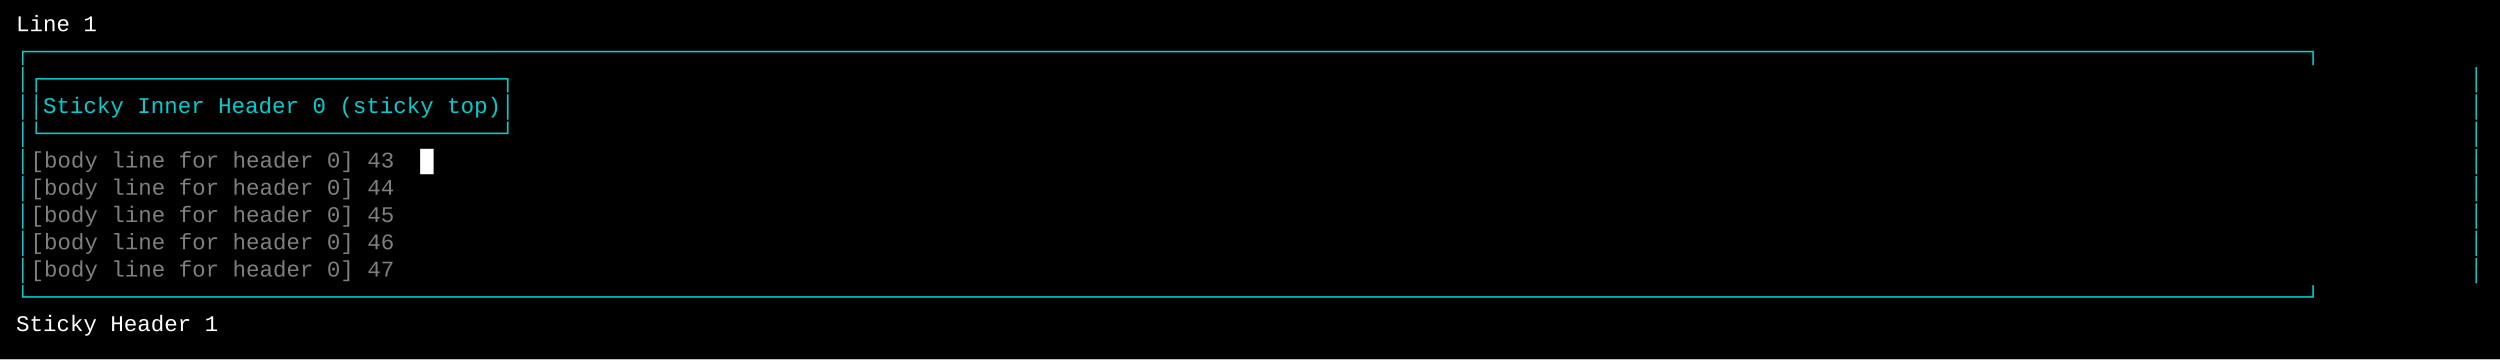
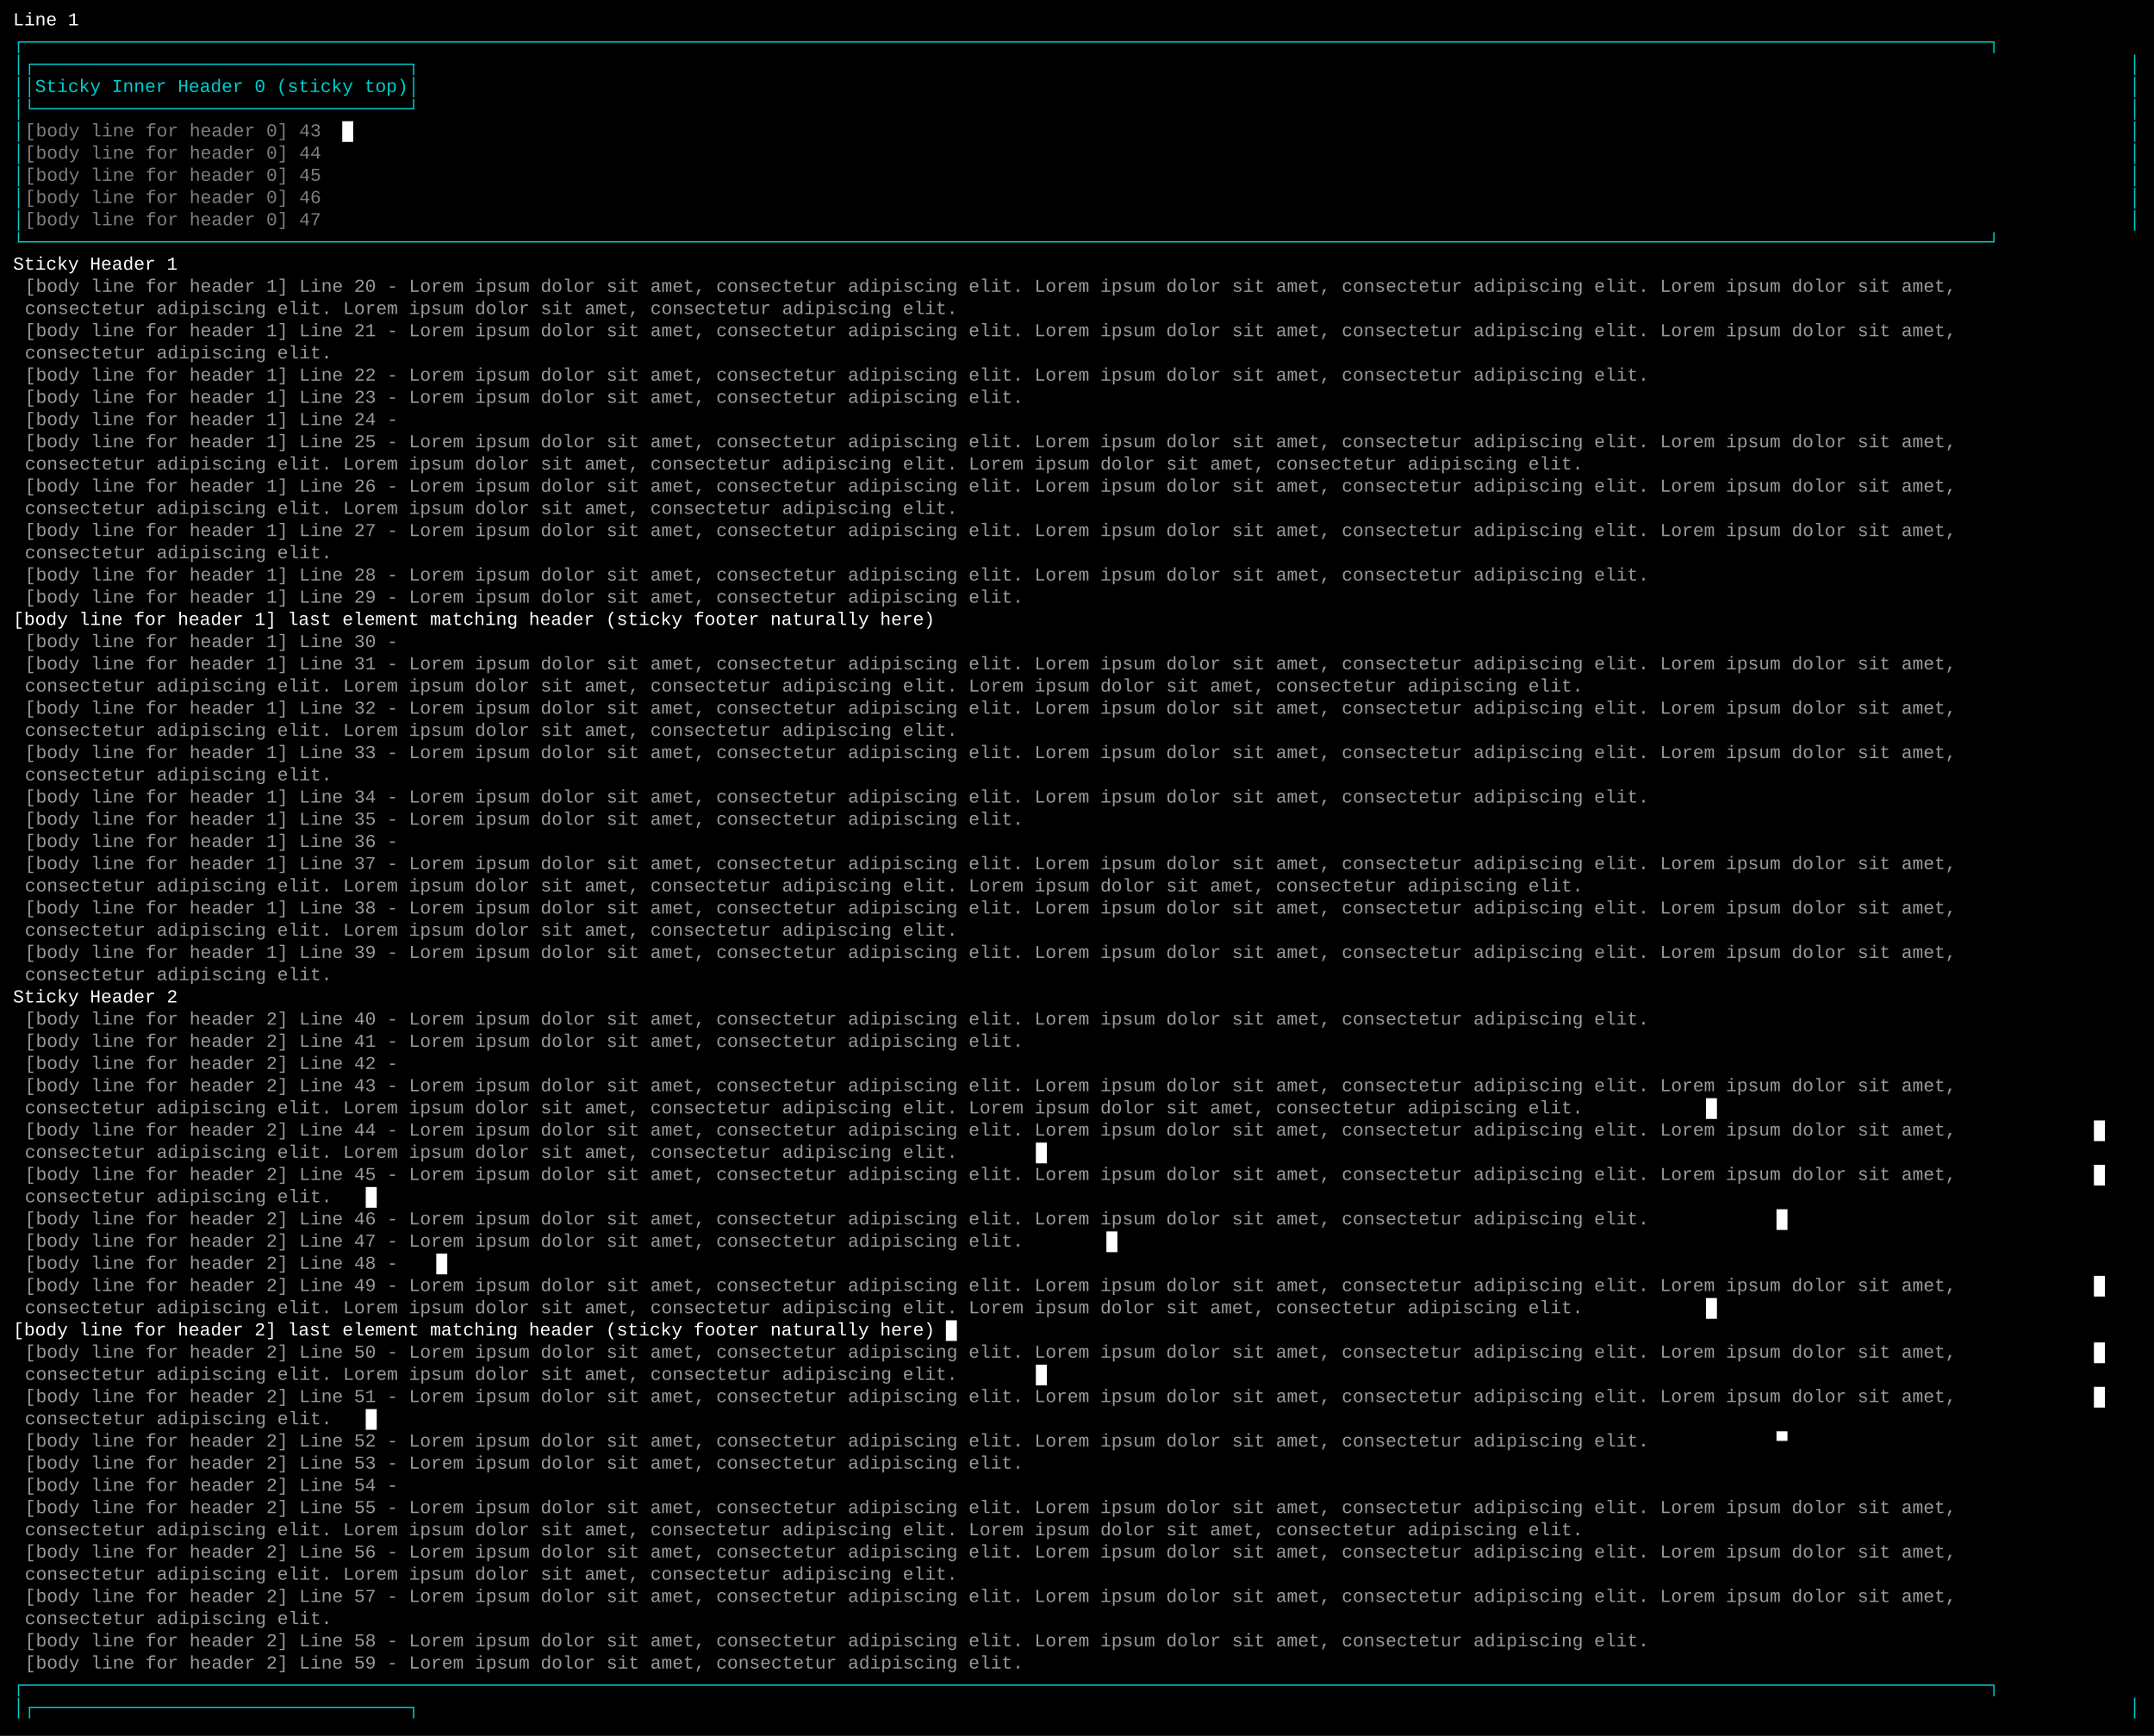
- <svg xmlns="http://www.w3.org/2000/svg" width="1559" height="224" viewBox="0 0 1559 224">
+ <svg xmlns="http://www.w3.org/2000/svg" width="1649" height="1329" viewBox="0 0 1649 1329">
  <style>
    text { font-family: Consolas, "Courier New", monospace; font-size: 14px; dominant-baseline: text-before-edge; white-space: pre; }
  </style>
-   <rect width="1559" height="224" fill="#000000" />
+   <rect width="1649" height="1329" fill="#000000" />
  <g transform="translate(10, 10)">
-     <text x="0" y="2" fill="#ffffff" textLength="1539" lengthAdjust="spacingAndGlyphs">Line 1                                                                                                                                                                     </text>
-     <text x="0" y="19" fill="#00cdcd" textLength="1539" lengthAdjust="spacingAndGlyphs">┌─────────────────────────────────────────────────────────────────────────────────────────────────────────────────────────────────────────────────────────────────────────┐</text>
+     <text x="0" y="2" fill="#ffffff" textLength="1629" lengthAdjust="spacingAndGlyphs">Line 1                                                                                                                                                                               </text>
+     <text x="0" y="19" fill="#00cdcd" textLength="1629" lengthAdjust="spacingAndGlyphs">┌───────────────────────────────────────────────────────────────────────────────────────────────────────────────────────────────────────────────────────────────────────────────────┐</text>
    <text x="0" y="36" fill="#00cdcd" textLength="333" lengthAdjust="spacingAndGlyphs">│┌──────────────────────────────────┐</text>
-     <text x="1530" y="36" fill="#00cdcd" textLength="9" lengthAdjust="spacingAndGlyphs">│</text>
+     <text x="1620" y="36" fill="#00cdcd" textLength="9" lengthAdjust="spacingAndGlyphs">│</text>
    <text x="0" y="53" fill="#00cdcd" textLength="333" lengthAdjust="spacingAndGlyphs">││Sticky Inner Header 0 (sticky top)│</text>
-     <text x="1530" y="53" fill="#00cdcd" textLength="9" lengthAdjust="spacingAndGlyphs">│</text>
+     <text x="1620" y="53" fill="#00cdcd" textLength="9" lengthAdjust="spacingAndGlyphs">│</text>
    <text x="0" y="70" fill="#00cdcd" textLength="333" lengthAdjust="spacingAndGlyphs">│└──────────────────────────────────┘</text>
-     <text x="1530" y="70" fill="#00cdcd" textLength="9" lengthAdjust="spacingAndGlyphs">│</text>
+     <text x="1620" y="70" fill="#00cdcd" textLength="9" lengthAdjust="spacingAndGlyphs">│</text>
    <text x="0" y="87" fill="#00cdcd" textLength="9" lengthAdjust="spacingAndGlyphs">│</text>
    <text x="9" y="87" fill="#7f7f7f" textLength="243" lengthAdjust="spacingAndGlyphs">[body line for header 0] 43</text>
-     <text x="252" y="87" fill="#ffffff" textLength="1278" lengthAdjust="spacingAndGlyphs">                                                                                                                                             █</text>
-     <text x="1530" y="87" fill="#00cdcd" textLength="9" lengthAdjust="spacingAndGlyphs">│</text>
+     <text x="252" y="87" fill="#ffffff" textLength="1368" lengthAdjust="spacingAndGlyphs">                                                                                                                                                       █</text>
+     <text x="1620" y="87" fill="#00cdcd" textLength="9" lengthAdjust="spacingAndGlyphs">│</text>
    <text x="0" y="104" fill="#00cdcd" textLength="9" lengthAdjust="spacingAndGlyphs">│</text>
    <text x="9" y="104" fill="#7f7f7f" textLength="243" lengthAdjust="spacingAndGlyphs">[body line for header 0] 44</text>
-     <text x="1530" y="104" fill="#00cdcd" textLength="9" lengthAdjust="spacingAndGlyphs">│</text>
+     <text x="1620" y="104" fill="#00cdcd" textLength="9" lengthAdjust="spacingAndGlyphs">│</text>
    <text x="0" y="121" fill="#00cdcd" textLength="9" lengthAdjust="spacingAndGlyphs">│</text>
    <text x="9" y="121" fill="#7f7f7f" textLength="243" lengthAdjust="spacingAndGlyphs">[body line for header 0] 45</text>
-     <text x="1530" y="121" fill="#00cdcd" textLength="9" lengthAdjust="spacingAndGlyphs">│</text>
+     <text x="1620" y="121" fill="#00cdcd" textLength="9" lengthAdjust="spacingAndGlyphs">│</text>
    <text x="0" y="138" fill="#00cdcd" textLength="9" lengthAdjust="spacingAndGlyphs">│</text>
    <text x="9" y="138" fill="#7f7f7f" textLength="243" lengthAdjust="spacingAndGlyphs">[body line for header 0] 46</text>
-     <text x="1530" y="138" fill="#00cdcd" textLength="9" lengthAdjust="spacingAndGlyphs">│</text>
+     <text x="1620" y="138" fill="#00cdcd" textLength="9" lengthAdjust="spacingAndGlyphs">│</text>
    <text x="0" y="155" fill="#00cdcd" textLength="9" lengthAdjust="spacingAndGlyphs">│</text>
    <text x="9" y="155" fill="#7f7f7f" textLength="243" lengthAdjust="spacingAndGlyphs">[body line for header 0] 47</text>
-     <text x="1530" y="155" fill="#00cdcd" textLength="9" lengthAdjust="spacingAndGlyphs">│</text>
-     <text x="0" y="172" fill="#00cdcd" textLength="1539" lengthAdjust="spacingAndGlyphs">└─────────────────────────────────────────────────────────────────────────────────────────────────────────────────────────────────────────────────────────────────────────┘</text>
-     <text x="0" y="189" fill="#ffffff" textLength="1539" lengthAdjust="spacingAndGlyphs"> Sticky Header 1                                                                                                                                                           </text>
+     <text x="1620" y="155" fill="#00cdcd" textLength="9" lengthAdjust="spacingAndGlyphs">│</text>
+     <text x="0" y="172" fill="#00cdcd" textLength="1629" lengthAdjust="spacingAndGlyphs">└───────────────────────────────────────────────────────────────────────────────────────────────────────────────────────────────────────────────────────────────────────────────────┘</text>
+     <text x="0" y="189" fill="#ffffff" textLength="1629" lengthAdjust="spacingAndGlyphs"> Sticky Header 1                                                                                                                                                                     </text>
+     <text x="9" y="206" fill="#999999" textLength="1584" lengthAdjust="spacingAndGlyphs">[body line for header 1] Line 20 - Lorem ipsum dolor sit amet, consectetur adipiscing elit. Lorem ipsum dolor sit amet, consectetur adipiscing elit. Lorem ipsum dolor sit amet,</text>
+     <text x="9" y="223" fill="#999999" textLength="774" lengthAdjust="spacingAndGlyphs">consectetur adipiscing elit. Lorem ipsum dolor sit amet, consectetur adipiscing elit. </text>
+     <text x="9" y="240" fill="#999999" textLength="1584" lengthAdjust="spacingAndGlyphs">[body line for header 1] Line 21 - Lorem ipsum dolor sit amet, consectetur adipiscing elit. Lorem ipsum dolor sit amet, consectetur adipiscing elit. Lorem ipsum dolor sit amet,</text>
+     <text x="9" y="257" fill="#999999" textLength="261" lengthAdjust="spacingAndGlyphs">consectetur adipiscing elit. </text>
+     <text x="9" y="274" fill="#999999" textLength="1341" lengthAdjust="spacingAndGlyphs">[body line for header 1] Line 22 - Lorem ipsum dolor sit amet, consectetur adipiscing elit. Lorem ipsum dolor sit amet, consectetur adipiscing elit. </text>
+     <text x="9" y="291" fill="#999999" textLength="828" lengthAdjust="spacingAndGlyphs">[body line for header 1] Line 23 - Lorem ipsum dolor sit amet, consectetur adipiscing elit. </text>
+     <text x="9" y="308" fill="#999999" textLength="315" lengthAdjust="spacingAndGlyphs">[body line for header 1] Line 24 - </text>
+     <text x="9" y="325" fill="#999999" textLength="1584" lengthAdjust="spacingAndGlyphs">[body line for header 1] Line 25 - Lorem ipsum dolor sit amet, consectetur adipiscing elit. Lorem ipsum dolor sit amet, consectetur adipiscing elit. Lorem ipsum dolor sit amet,</text>
+     <text x="9" y="342" fill="#999999" textLength="1287" lengthAdjust="spacingAndGlyphs">consectetur adipiscing elit. Lorem ipsum dolor sit amet, consectetur adipiscing elit. Lorem ipsum dolor sit amet, consectetur adipiscing elit. </text>
+     <text x="9" y="359" fill="#999999" textLength="1584" lengthAdjust="spacingAndGlyphs">[body line for header 1] Line 26 - Lorem ipsum dolor sit amet, consectetur adipiscing elit. Lorem ipsum dolor sit amet, consectetur adipiscing elit. Lorem ipsum dolor sit amet,</text>
+     <text x="9" y="376" fill="#999999" textLength="774" lengthAdjust="spacingAndGlyphs">consectetur adipiscing elit. Lorem ipsum dolor sit amet, consectetur adipiscing elit. </text>
+     <text x="9" y="393" fill="#999999" textLength="1584" lengthAdjust="spacingAndGlyphs">[body line for header 1] Line 27 - Lorem ipsum dolor sit amet, consectetur adipiscing elit. Lorem ipsum dolor sit amet, consectetur adipiscing elit. Lorem ipsum dolor sit amet,</text>
+     <text x="9" y="410" fill="#999999" textLength="261" lengthAdjust="spacingAndGlyphs">consectetur adipiscing elit. </text>
+     <text x="9" y="427" fill="#999999" textLength="1341" lengthAdjust="spacingAndGlyphs">[body line for header 1] Line 28 - Lorem ipsum dolor sit amet, consectetur adipiscing elit. Lorem ipsum dolor sit amet, consectetur adipiscing elit. </text>
+     <text x="9" y="444" fill="#999999" textLength="828" lengthAdjust="spacingAndGlyphs">[body line for header 1] Line 29 - Lorem ipsum dolor sit amet, consectetur adipiscing elit. </text>
+     <text x="0" y="461" fill="#ffffff" textLength="1629" lengthAdjust="spacingAndGlyphs"> [body line for header 1] last element matching header (sticky footer naturally here)                                                                                                </text>
+     <text x="9" y="478" fill="#999999" textLength="315" lengthAdjust="spacingAndGlyphs">[body line for header 1] Line 30 - </text>
+     <text x="9" y="495" fill="#999999" textLength="1584" lengthAdjust="spacingAndGlyphs">[body line for header 1] Line 31 - Lorem ipsum dolor sit amet, consectetur adipiscing elit. Lorem ipsum dolor sit amet, consectetur adipiscing elit. Lorem ipsum dolor sit amet,</text>
+     <text x="9" y="512" fill="#999999" textLength="1287" lengthAdjust="spacingAndGlyphs">consectetur adipiscing elit. Lorem ipsum dolor sit amet, consectetur adipiscing elit. Lorem ipsum dolor sit amet, consectetur adipiscing elit. </text>
+     <text x="9" y="529" fill="#999999" textLength="1584" lengthAdjust="spacingAndGlyphs">[body line for header 1] Line 32 - Lorem ipsum dolor sit amet, consectetur adipiscing elit. Lorem ipsum dolor sit amet, consectetur adipiscing elit. Lorem ipsum dolor sit amet,</text>
+     <text x="9" y="546" fill="#999999" textLength="774" lengthAdjust="spacingAndGlyphs">consectetur adipiscing elit. Lorem ipsum dolor sit amet, consectetur adipiscing elit. </text>
+     <text x="9" y="563" fill="#999999" textLength="1584" lengthAdjust="spacingAndGlyphs">[body line for header 1] Line 33 - Lorem ipsum dolor sit amet, consectetur adipiscing elit. Lorem ipsum dolor sit amet, consectetur adipiscing elit. Lorem ipsum dolor sit amet,</text>
+     <text x="9" y="580" fill="#999999" textLength="261" lengthAdjust="spacingAndGlyphs">consectetur adipiscing elit. </text>
+     <text x="9" y="597" fill="#999999" textLength="1341" lengthAdjust="spacingAndGlyphs">[body line for header 1] Line 34 - Lorem ipsum dolor sit amet, consectetur adipiscing elit. Lorem ipsum dolor sit amet, consectetur adipiscing elit. </text>
+     <text x="9" y="614" fill="#999999" textLength="828" lengthAdjust="spacingAndGlyphs">[body line for header 1] Line 35 - Lorem ipsum dolor sit amet, consectetur adipiscing elit. </text>
+     <text x="9" y="631" fill="#999999" textLength="315" lengthAdjust="spacingAndGlyphs">[body line for header 1] Line 36 - </text>
+     <text x="9" y="648" fill="#999999" textLength="1584" lengthAdjust="spacingAndGlyphs">[body line for header 1] Line 37 - Lorem ipsum dolor sit amet, consectetur adipiscing elit. Lorem ipsum dolor sit amet, consectetur adipiscing elit. Lorem ipsum dolor sit amet,</text>
+     <text x="9" y="665" fill="#999999" textLength="1287" lengthAdjust="spacingAndGlyphs">consectetur adipiscing elit. Lorem ipsum dolor sit amet, consectetur adipiscing elit. Lorem ipsum dolor sit amet, consectetur adipiscing elit. </text>
+     <text x="9" y="682" fill="#999999" textLength="1584" lengthAdjust="spacingAndGlyphs">[body line for header 1] Line 38 - Lorem ipsum dolor sit amet, consectetur adipiscing elit. Lorem ipsum dolor sit amet, consectetur adipiscing elit. Lorem ipsum dolor sit amet,</text>
+     <text x="9" y="699" fill="#999999" textLength="774" lengthAdjust="spacingAndGlyphs">consectetur adipiscing elit. Lorem ipsum dolor sit amet, consectetur adipiscing elit. </text>
+     <text x="9" y="716" fill="#999999" textLength="1584" lengthAdjust="spacingAndGlyphs">[body line for header 1] Line 39 - Lorem ipsum dolor sit amet, consectetur adipiscing elit. Lorem ipsum dolor sit amet, consectetur adipiscing elit. Lorem ipsum dolor sit amet,</text>
+     <text x="9" y="733" fill="#999999" textLength="261" lengthAdjust="spacingAndGlyphs">consectetur adipiscing elit. </text>
+     <text x="0" y="750" fill="#ffffff" textLength="1629" lengthAdjust="spacingAndGlyphs"> Sticky Header 2                                                                                                                                                                     </text>
+     <text x="9" y="767" fill="#999999" textLength="1341" lengthAdjust="spacingAndGlyphs">[body line for header 2] Line 40 - Lorem ipsum dolor sit amet, consectetur adipiscing elit. Lorem ipsum dolor sit amet, consectetur adipiscing elit. </text>
+     <text x="9" y="784" fill="#999999" textLength="828" lengthAdjust="spacingAndGlyphs">[body line for header 2] Line 41 - Lorem ipsum dolor sit amet, consectetur adipiscing elit. </text>
+     <text x="9" y="801" fill="#999999" textLength="315" lengthAdjust="spacingAndGlyphs">[body line for header 2] Line 42 - </text>
+     <text x="9" y="818" fill="#999999" textLength="1584" lengthAdjust="spacingAndGlyphs">[body line for header 2] Line 43 - Lorem ipsum dolor sit amet, consectetur adipiscing elit. Lorem ipsum dolor sit amet, consectetur adipiscing elit. Lorem ipsum dolor sit amet,</text>
+     <text x="9" y="835" fill="#999999" textLength="1287" lengthAdjust="spacingAndGlyphs">consectetur adipiscing elit. Lorem ipsum dolor sit amet, consectetur adipiscing elit. Lorem ipsum dolor sit amet, consectetur adipiscing elit. </text>
+     <text x="1296" y="835" fill="#ffffff" textLength="333" lengthAdjust="spacingAndGlyphs">                                    █</text>
+     <text x="9" y="852" fill="#999999" textLength="1584" lengthAdjust="spacingAndGlyphs">[body line for header 2] Line 44 - Lorem ipsum dolor sit amet, consectetur adipiscing elit. Lorem ipsum dolor sit amet, consectetur adipiscing elit. Lorem ipsum dolor sit amet,</text>
+     <text x="1593" y="852" fill="#ffffff" textLength="36" lengthAdjust="spacingAndGlyphs">   █</text>
+     <text x="9" y="869" fill="#999999" textLength="774" lengthAdjust="spacingAndGlyphs">consectetur adipiscing elit. Lorem ipsum dolor sit amet, consectetur adipiscing elit. </text>
+     <text x="783" y="869" fill="#ffffff" textLength="846" lengthAdjust="spacingAndGlyphs">                                                                                             █</text>
+     <text x="9" y="886" fill="#999999" textLength="1584" lengthAdjust="spacingAndGlyphs">[body line for header 2] Line 45 - Lorem ipsum dolor sit amet, consectetur adipiscing elit. Lorem ipsum dolor sit amet, consectetur adipiscing elit. Lorem ipsum dolor sit amet,</text>
+     <text x="1593" y="886" fill="#ffffff" textLength="36" lengthAdjust="spacingAndGlyphs">   █</text>
+     <text x="9" y="903" fill="#999999" textLength="261" lengthAdjust="spacingAndGlyphs">consectetur adipiscing elit. </text>
+     <text x="270" y="903" fill="#ffffff" textLength="1359" lengthAdjust="spacingAndGlyphs">                                                                                                                                                      █</text>
+     <text x="9" y="920" fill="#999999" textLength="1341" lengthAdjust="spacingAndGlyphs">[body line for header 2] Line 46 - Lorem ipsum dolor sit amet, consectetur adipiscing elit. Lorem ipsum dolor sit amet, consectetur adipiscing elit. </text>
+     <text x="1350" y="920" fill="#ffffff" textLength="279" lengthAdjust="spacingAndGlyphs">                              █</text>
+     <text x="9" y="937" fill="#999999" textLength="828" lengthAdjust="spacingAndGlyphs">[body line for header 2] Line 47 - Lorem ipsum dolor sit amet, consectetur adipiscing elit. </text>
+     <text x="837" y="937" fill="#ffffff" textLength="792" lengthAdjust="spacingAndGlyphs">                                                                                       █</text>
+     <text x="9" y="954" fill="#999999" textLength="315" lengthAdjust="spacingAndGlyphs">[body line for header 2] Line 48 - </text>
+     <text x="324" y="954" fill="#ffffff" textLength="1305" lengthAdjust="spacingAndGlyphs">                                                                                                                                                █</text>
+     <text x="9" y="971" fill="#999999" textLength="1584" lengthAdjust="spacingAndGlyphs">[body line for header 2] Line 49 - Lorem ipsum dolor sit amet, consectetur adipiscing elit. Lorem ipsum dolor sit amet, consectetur adipiscing elit. Lorem ipsum dolor sit amet,</text>
+     <text x="1593" y="971" fill="#ffffff" textLength="36" lengthAdjust="spacingAndGlyphs">   █</text>
+     <text x="9" y="988" fill="#999999" textLength="1287" lengthAdjust="spacingAndGlyphs">consectetur adipiscing elit. Lorem ipsum dolor sit amet, consectetur adipiscing elit. Lorem ipsum dolor sit amet, consectetur adipiscing elit. </text>
+     <text x="1296" y="988" fill="#ffffff" textLength="333" lengthAdjust="spacingAndGlyphs">                                    █</text>
+     <text x="0" y="1005" fill="#ffffff" textLength="1629" lengthAdjust="spacingAndGlyphs"> [body line for header 2] last element matching header (sticky footer naturally here)                                                                                               █</text>
+     <text x="9" y="1022" fill="#999999" textLength="1584" lengthAdjust="spacingAndGlyphs">[body line for header 2] Line 50 - Lorem ipsum dolor sit amet, consectetur adipiscing elit. Lorem ipsum dolor sit amet, consectetur adipiscing elit. Lorem ipsum dolor sit amet,</text>
+     <text x="1593" y="1022" fill="#ffffff" textLength="36" lengthAdjust="spacingAndGlyphs">   █</text>
+     <text x="9" y="1039" fill="#999999" textLength="774" lengthAdjust="spacingAndGlyphs">consectetur adipiscing elit. Lorem ipsum dolor sit amet, consectetur adipiscing elit. </text>
+     <text x="783" y="1039" fill="#ffffff" textLength="846" lengthAdjust="spacingAndGlyphs">                                                                                             █</text>
+     <text x="9" y="1056" fill="#999999" textLength="1584" lengthAdjust="spacingAndGlyphs">[body line for header 2] Line 51 - Lorem ipsum dolor sit amet, consectetur adipiscing elit. Lorem ipsum dolor sit amet, consectetur adipiscing elit. Lorem ipsum dolor sit amet,</text>
+     <text x="1593" y="1056" fill="#ffffff" textLength="36" lengthAdjust="spacingAndGlyphs">   █</text>
+     <text x="9" y="1073" fill="#999999" textLength="261" lengthAdjust="spacingAndGlyphs">consectetur adipiscing elit. </text>
+     <text x="270" y="1073" fill="#ffffff" textLength="1359" lengthAdjust="spacingAndGlyphs">                                                                                                                                                      █</text>
+     <text x="9" y="1090" fill="#999999" textLength="1341" lengthAdjust="spacingAndGlyphs">[body line for header 2] Line 52 - Lorem ipsum dolor sit amet, consectetur adipiscing elit. Lorem ipsum dolor sit amet, consectetur adipiscing elit. </text>
+     <text x="1350" y="1090" fill="#ffffff" textLength="279" lengthAdjust="spacingAndGlyphs">                              ▀</text>
+     <text x="9" y="1107" fill="#999999" textLength="828" lengthAdjust="spacingAndGlyphs">[body line for header 2] Line 53 - Lorem ipsum dolor sit amet, consectetur adipiscing elit. </text>
+     <text x="9" y="1124" fill="#999999" textLength="315" lengthAdjust="spacingAndGlyphs">[body line for header 2] Line 54 - </text>
+     <text x="9" y="1141" fill="#999999" textLength="1584" lengthAdjust="spacingAndGlyphs">[body line for header 2] Line 55 - Lorem ipsum dolor sit amet, consectetur adipiscing elit. Lorem ipsum dolor sit amet, consectetur adipiscing elit. Lorem ipsum dolor sit amet,</text>
+     <text x="9" y="1158" fill="#999999" textLength="1287" lengthAdjust="spacingAndGlyphs">consectetur adipiscing elit. Lorem ipsum dolor sit amet, consectetur adipiscing elit. Lorem ipsum dolor sit amet, consectetur adipiscing elit. </text>
+     <text x="9" y="1175" fill="#999999" textLength="1584" lengthAdjust="spacingAndGlyphs">[body line for header 2] Line 56 - Lorem ipsum dolor sit amet, consectetur adipiscing elit. Lorem ipsum dolor sit amet, consectetur adipiscing elit. Lorem ipsum dolor sit amet,</text>
+     <text x="9" y="1192" fill="#999999" textLength="774" lengthAdjust="spacingAndGlyphs">consectetur adipiscing elit. Lorem ipsum dolor sit amet, consectetur adipiscing elit. </text>
+     <text x="9" y="1209" fill="#999999" textLength="1584" lengthAdjust="spacingAndGlyphs">[body line for header 2] Line 57 - Lorem ipsum dolor sit amet, consectetur adipiscing elit. Lorem ipsum dolor sit amet, consectetur adipiscing elit. Lorem ipsum dolor sit amet,</text>
+     <text x="9" y="1226" fill="#999999" textLength="261" lengthAdjust="spacingAndGlyphs">consectetur adipiscing elit. </text>
+     <text x="9" y="1243" fill="#999999" textLength="1341" lengthAdjust="spacingAndGlyphs">[body line for header 2] Line 58 - Lorem ipsum dolor sit amet, consectetur adipiscing elit. Lorem ipsum dolor sit amet, consectetur adipiscing elit. </text>
+     <text x="9" y="1260" fill="#999999" textLength="828" lengthAdjust="spacingAndGlyphs">[body line for header 2] Line 59 - Lorem ipsum dolor sit amet, consectetur adipiscing elit. </text>
+     <text x="0" y="1277" fill="#00cdcd" textLength="1629" lengthAdjust="spacingAndGlyphs">┌───────────────────────────────────────────────────────────────────────────────────────────────────────────────────────────────────────────────────────────────────────────────────┐</text>
+     <text x="0" y="1294" fill="#00cdcd" textLength="333" lengthAdjust="spacingAndGlyphs">│┌──────────────────────────────────┐</text>
+     <text x="1620" y="1294" fill="#00cdcd" textLength="9" lengthAdjust="spacingAndGlyphs">│</text>
  </g>
</svg>
